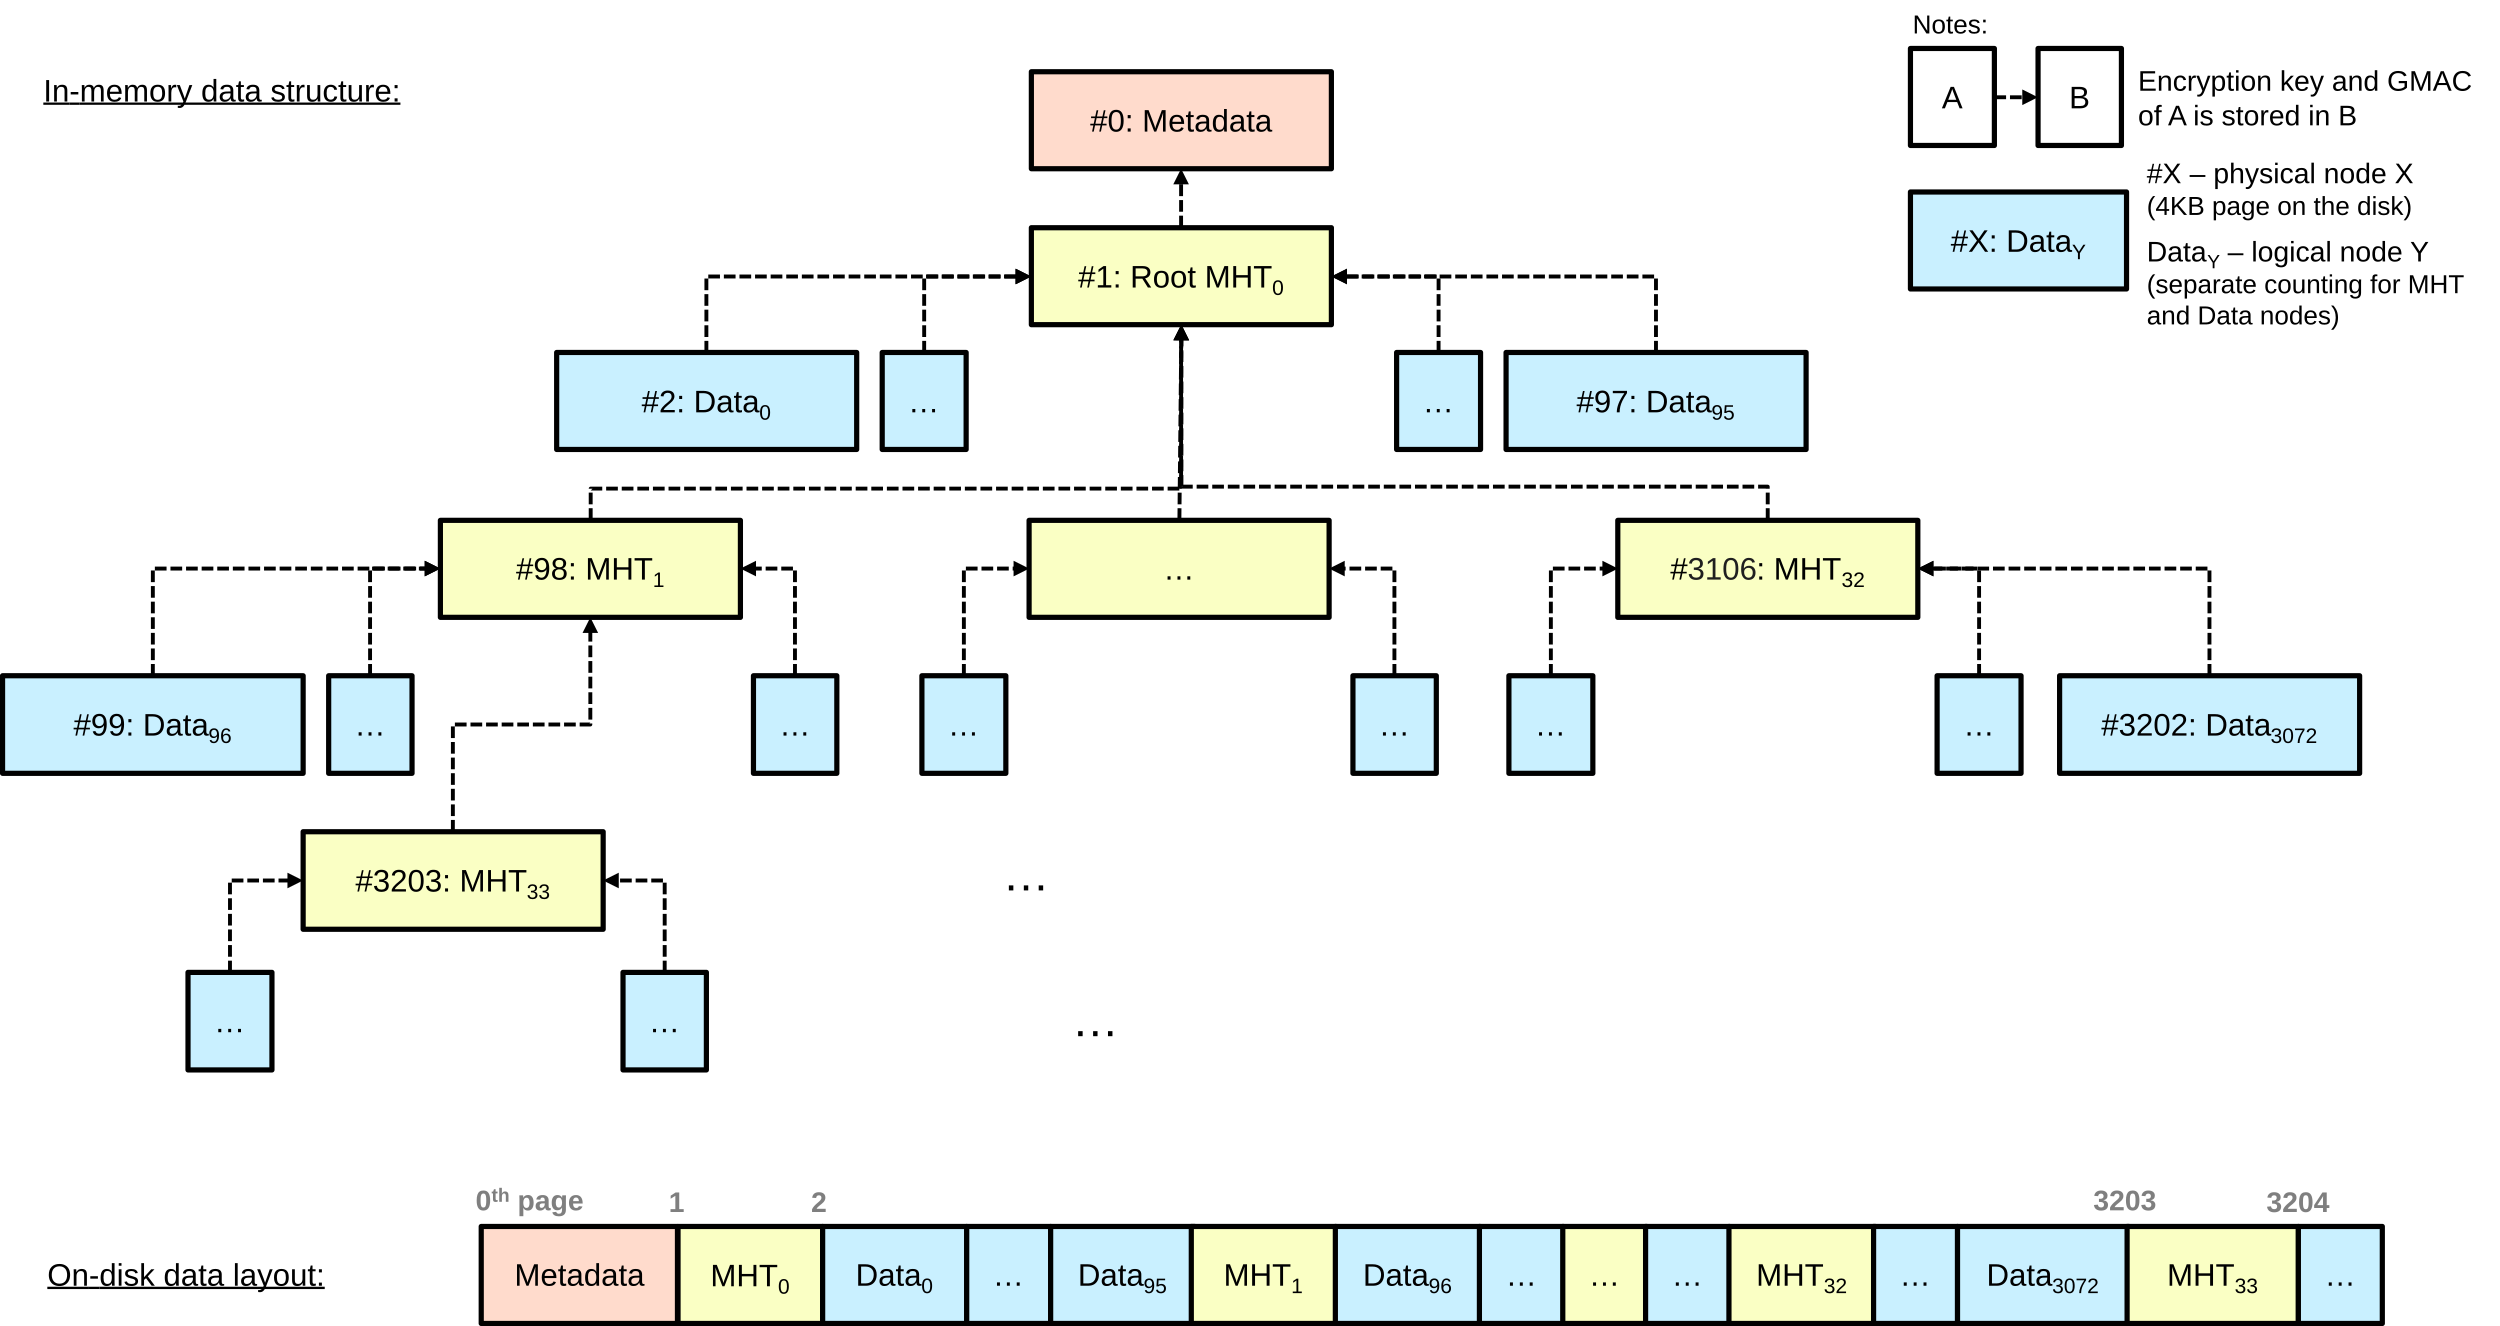
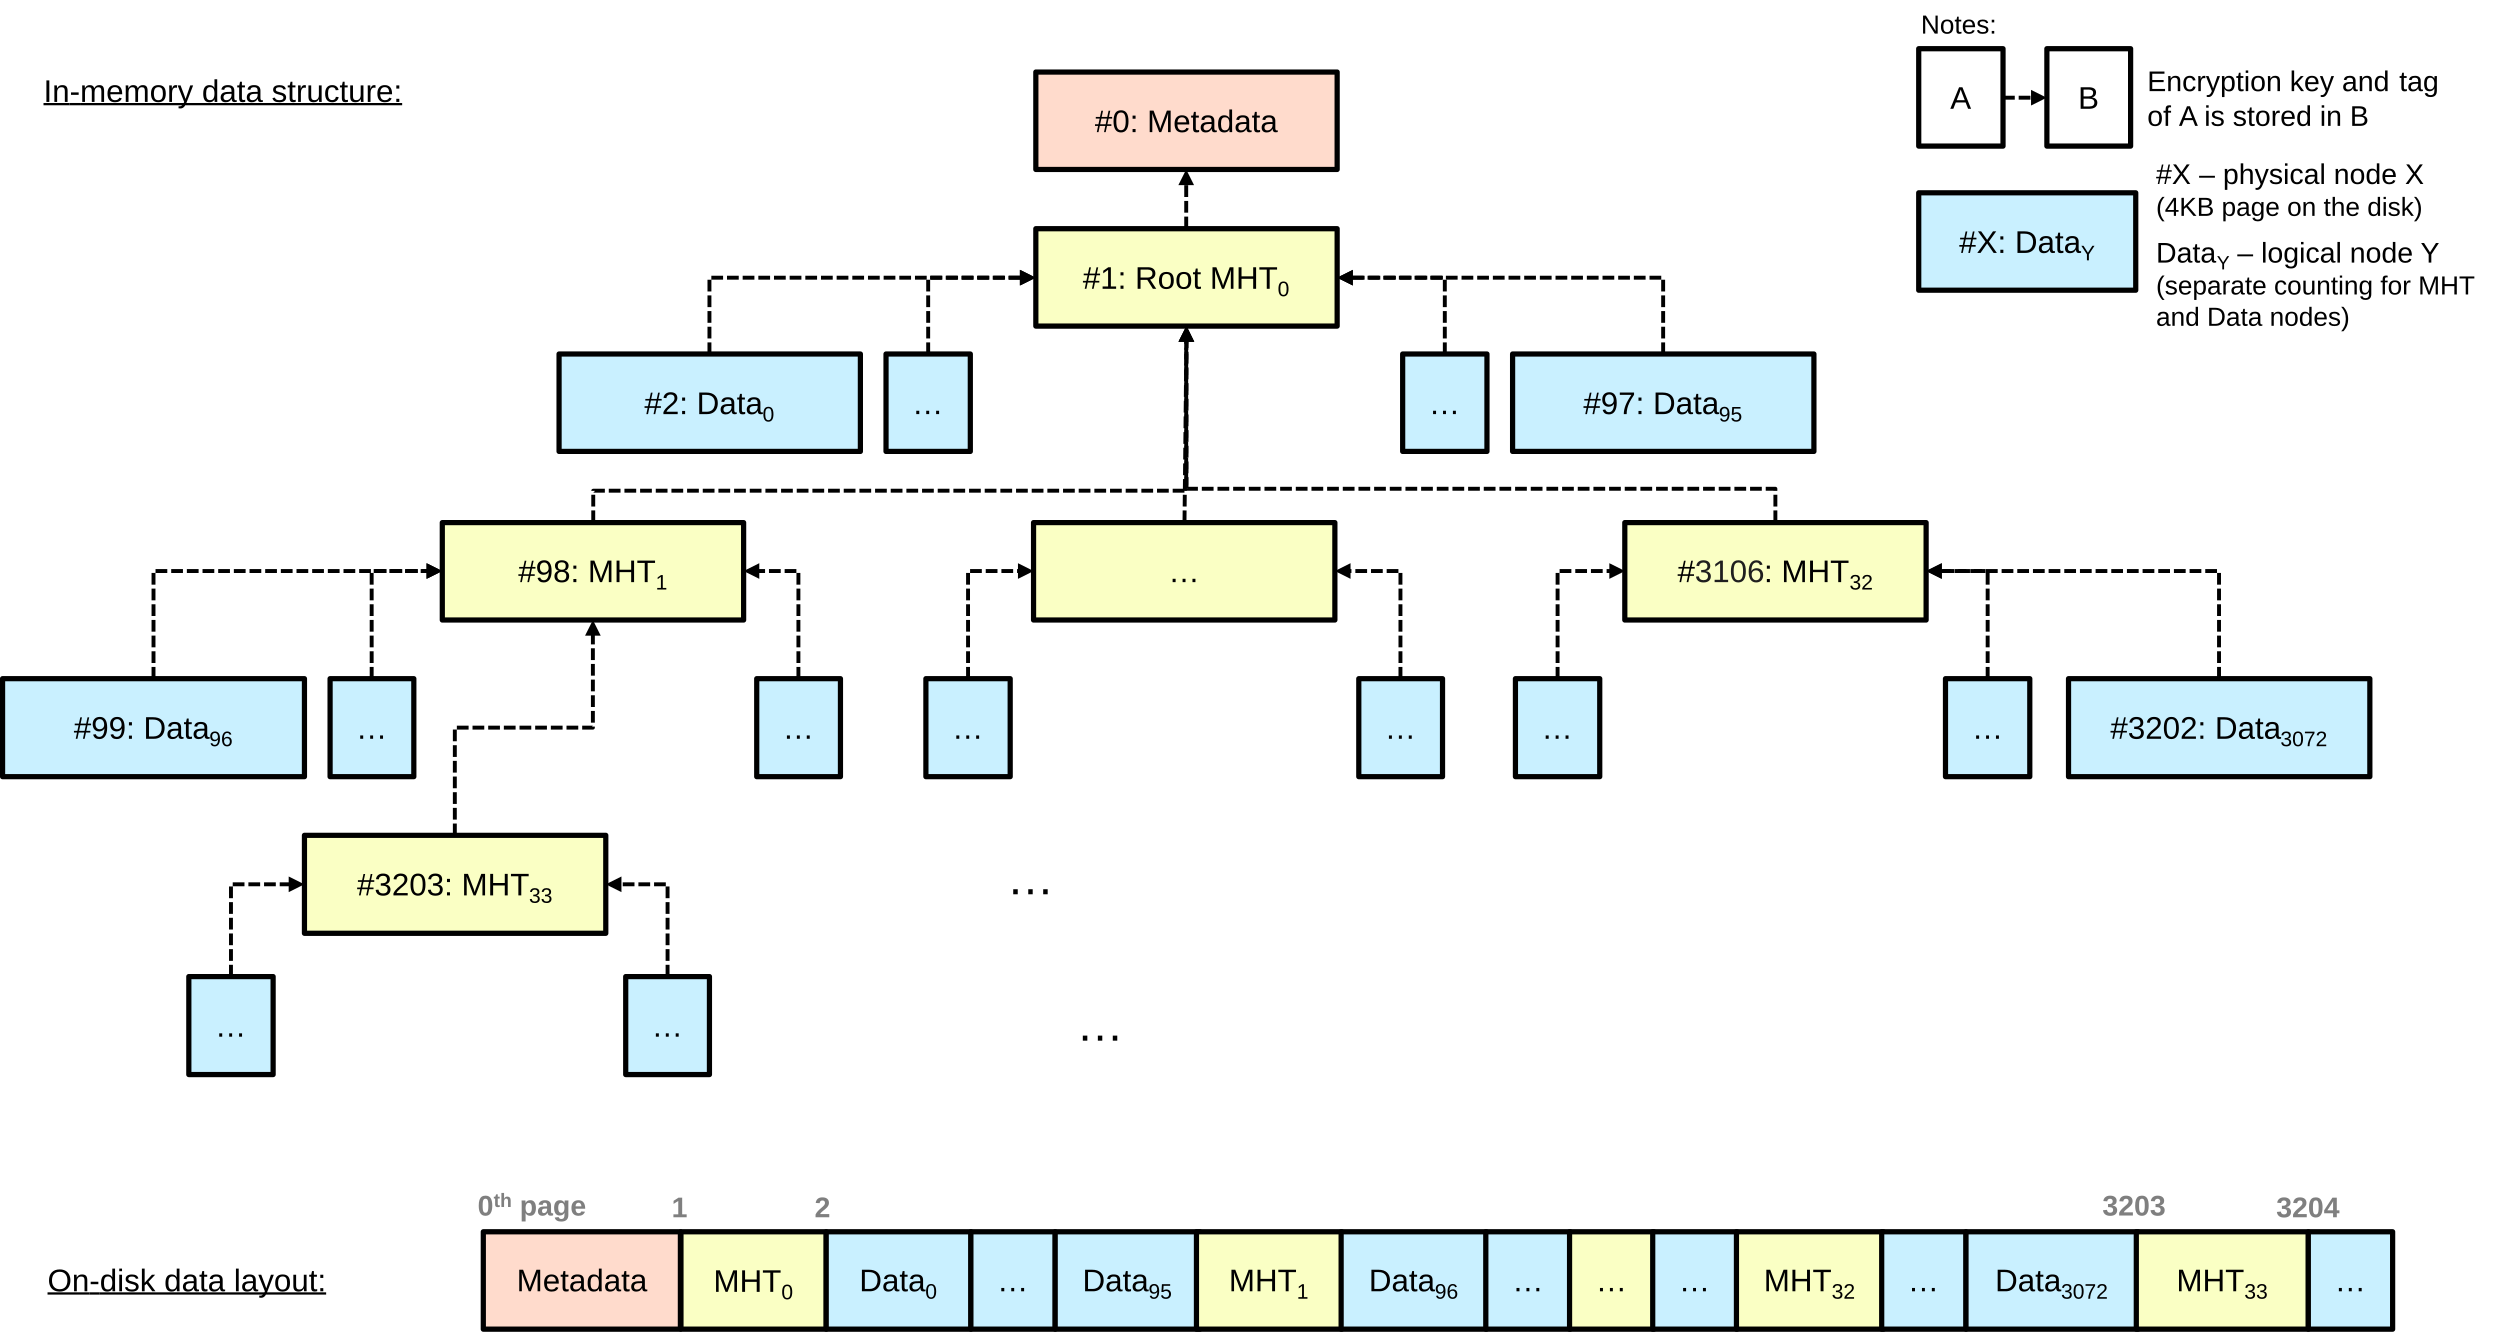
- <svg xmlns="http://www.w3.org/2000/svg" width="4408" height="2338" xml:space="preserve" overflow="hidden">
+ <svg xmlns="http://www.w3.org/2000/svg" width="4389" height="2338" xml:space="preserve" overflow="hidden">
  <g transform="translate(-14 -12)">
    <rect x="1832.5" y="138.5" width="529" height="171" stroke="#000000" stroke-width="9.167" stroke-linejoin="round" stroke-miterlimit="10" fill="#FFDBCC" />
    <text font-family="Arial,Arial_MSFontService,sans-serif" font-weight="400" font-size="55" transform="matrix(1 0 0 1 1936.16 244)">#0: Metadata</text>
    <rect x="1832.5" y="413.5" width="529" height="171" stroke="#000000" stroke-width="9.167" stroke-linejoin="round" stroke-miterlimit="10" fill="#FAFFC4" />
    <text font-family="Arial,Arial_MSFontService,sans-serif" font-weight="400" font-size="55" transform="matrix(1 0 0 1 1914.96 519)">#1: Root MHT</text>
    <text font-family="Arial,Arial_MSFontService,sans-serif" font-weight="400" font-size="37" transform="matrix(1 0 0 1 2256.99 532)">0</text>
    <path d="M3.438-1.20018e-05 3.438 20.625-3.437 20.625-3.438 1.20018e-05ZM3.438 27.5 3.438 48.125-3.437 48.125-3.437 27.5ZM3.438 55 3.438 75.625-3.437 75.625-3.437 55ZM13.75 75.865 0 103.365-13.75 75.865Z" transform="matrix(1 0 0 -1 2096.5 412.865)" />
    <rect x="995.5" y="633.5" width="529" height="171" stroke="#000000" stroke-width="9.167" stroke-linejoin="round" stroke-miterlimit="10" fill="#C9F0FF" />
    <text font-family="Arial,Arial_MSFontService,sans-serif" font-weight="400" font-size="55" transform="matrix(1 0 0 1 1145.33 739)">#2: Data</text>
    <text font-family="Arial,Arial_MSFontService,sans-serif" font-weight="400" font-size="37" transform="matrix(1 0 0 1 1352.72 752)">0</text>
    <rect x="1569.5" y="633.5" width="148" height="171" stroke="#000000" stroke-width="9.167" stroke-linejoin="round" stroke-miterlimit="10" fill="#C9F0FF" />
    <text font-family="Arial,Arial_MSFontService,sans-serif" font-weight="400" font-size="55" transform="matrix(1 0 0 1 1615.15 739)">…</text>
    <path d="M1640.06 633.683 1640.06 613.058 1646.94 613.058 1646.94 633.683ZM1640.06 606.183 1640.06 585.558 1646.94 585.558 1646.94 606.183ZM1640.06 578.683 1640.06 558.058 1646.94 558.058 1646.94 578.683ZM1640.06 551.183 1640.06 530.558 1646.94 530.558 1646.94 551.183ZM1640.06 523.683 1640.06 503.058 1646.94 503.058 1646.94 523.683ZM1646.82 496.063 1667.44 496.063 1667.44 502.938 1646.82 502.938ZM1674.32 496.063 1694.94 496.063 1694.94 502.938 1674.32 502.938ZM1701.82 496.063 1722.44 496.063 1722.44 502.938 1701.82 502.938ZM1729.32 496.063 1749.94 496.063 1749.94 502.938 1729.32 502.938ZM1756.82 496.063 1777.44 496.063 1777.44 502.938 1756.82 502.938ZM1784.32 496.063 1804.94 496.063 1804.94 502.938 1784.32 502.938ZM1805.01 485.75 1832.51 499.5 1805.01 513.25Z" />
    <rect x="2476.5" y="633.5" width="148" height="171" stroke="#000000" stroke-width="9.167" stroke-linejoin="round" stroke-miterlimit="10" fill="#C9F0FF" />
    <text font-family="Arial,Arial_MSFontService,sans-serif" font-weight="400" font-size="55" transform="matrix(1 0 0 1 2522.42 739)">…</text>
    <path d="M0-3.438 20.625-3.438 20.625 3.438 0 3.438ZM27.5-3.438 48.125-3.438 48.125 3.438 27.5 3.438ZM55-3.438 75.625-3.438 75.625 3.438 55 3.438ZM82.5-3.438 103.125-3.438 103.125 3.438 82.5 3.438ZM110-3.438 130.625-3.438 130.625 3.438 110 3.438ZM137.62 3.318 137.62 23.942 130.745 23.942 130.745 3.318ZM137.62 30.817 137.62 51.443 130.745 51.443 130.745 30.817ZM137.62 58.318 137.62 78.942 130.745 78.942 130.745 58.318ZM137.62 85.817 137.62 106.443 130.745 106.443 130.745 85.817ZM137.62 113.318 137.62 133.943 130.745 133.943 130.745 113.318ZM137.62 140.818 137.62 161.443 130.745 161.443 130.745 140.818ZM147.932 161.506 134.182 189.006 120.432 161.506Z" transform="matrix(-1.83697e-16 -1 -1 1.83697e-16 2550.51 633.683)" />
    <rect x="2669.5" y="633.5" width="529" height="171" stroke="#000000" stroke-width="9.167" stroke-linejoin="round" stroke-miterlimit="10" fill="#C9F0FF" />
    <text font-family="Arial,Arial_MSFontService,sans-serif" font-weight="400" font-size="55" transform="matrix(1 0 0 1 2793.73 739)">#97: Data</text>
    <text font-family="Arial,Arial_MSFontService,sans-serif" font-weight="400" font-size="37" transform="matrix(1 0 0 1 3031.49 752)">95</text>
    <rect x="790.5" y="929.5" width="529" height="171" stroke="#000000" stroke-width="9.167" stroke-linejoin="round" stroke-miterlimit="10" fill="#FAFFC4" />
    <text font-family="Arial,Arial_MSFontService,sans-serif" font-weight="400" font-size="55" transform="matrix(1 0 0 1 923.811 1034)">#98: MHT</text>
    <text font-family="Arial,Arial_MSFontService,sans-serif" font-weight="400" font-size="37" transform="matrix(1 0 0 1 1165.01 1047)">1</text>
    <rect x="18.5" y="1203.5" width="530" height="172" stroke="#000000" stroke-width="9.167" stroke-linejoin="round" stroke-miterlimit="10" fill="#C9F0FF" />
    <text font-family="Arial,Arial_MSFontService,sans-serif" font-weight="400" font-size="55" transform="matrix(1 0 0 1 143.583 1309)">#99: Data</text>
    <text font-family="Arial,Arial_MSFontService,sans-serif" font-weight="400" font-size="37" transform="matrix(1 0 0 1 381.343 1322)">96</text>
    <rect x="593.5" y="1203.5" width="147" height="172" stroke="#000000" stroke-width="9.167" stroke-linejoin="round" stroke-miterlimit="10" fill="#C9F0FF" />
    <text font-family="Arial,Arial_MSFontService,sans-serif" font-weight="400" font-size="55" transform="matrix(1 0 0 1 638.898 1309)">…</text>
    <path d="M663.063 1203.44 663.063 1182.82 669.938 1182.82 669.938 1203.44ZM663.063 1175.94 663.063 1155.32 669.938 1155.32 669.938 1175.94ZM663.063 1148.44 663.063 1127.82 669.938 1127.82 669.938 1148.44ZM663.063 1120.94 663.063 1100.32 669.938 1100.32 669.938 1120.94ZM663.063 1093.44 663.063 1072.82 669.938 1072.82 669.938 1093.44ZM663.063 1065.94 663.063 1045.32 669.938 1045.32 669.938 1065.94ZM663.063 1038.44 663.063 1017.82 669.938 1017.82 669.938 1038.44ZM670.058 1011.06 690.683 1011.06 690.683 1017.94 670.058 1017.94ZM697.558 1011.06 718.183 1011.06 718.183 1017.94 697.558 1017.94ZM725.058 1011.06 745.683 1011.06 745.683 1017.94 725.058 1017.94ZM752.558 1011.06 767.277 1011.06 767.277 1017.94 752.558 1017.94ZM762.694 1000.75 790.194 1014.5 762.694 1028.25Z" />
    <rect x="1342.5" y="1203.5" width="147" height="172" stroke="#000000" stroke-width="9.167" stroke-linejoin="round" stroke-miterlimit="10" fill="#C9F0FF" />
    <text font-family="Arial,Arial_MSFontService,sans-serif" font-weight="400" font-size="55" transform="matrix(1 0 0 1 1388.05 1309)">…</text>
    <path d="M0-3.438 20.625-3.438 20.625 3.438 0 3.438ZM27.5-3.438 48.125-3.438 48.125 3.438 27.5 3.438ZM55-3.438 75.625-3.438 75.625 3.438 55 3.438ZM82.5-3.438 103.125-3.438 103.125 3.438 82.5 3.438ZM110-3.438 130.625-3.438 130.625 3.438 110 3.438ZM137.5-3.438 158.125-3.438 158.125 3.438 137.5 3.438ZM165-3.438 185.625-3.438 185.625 3.438 165 3.438ZM192.38 3.558 192.38 24.183 185.505 24.183 185.505 3.558ZM192.38 31.058 192.38 51.683 185.505 51.683 185.505 31.058ZM192.38 58.558 192.38 73.277 185.505 73.277 185.505 58.558ZM202.692 68.694 188.942 96.194 175.192 68.694Z" transform="matrix(-1.83697e-16 -1 -1 1.83697e-16 1415.69 1203.44)" />
    <rect x="1828.5" y="929.5" width="529" height="171" stroke="#000000" stroke-width="9.167" stroke-linejoin="round" stroke-miterlimit="10" fill="#FAFFC4" />
    <text font-family="Arial,Arial_MSFontService,sans-serif" font-weight="400" font-size="55" transform="matrix(1 0 0 1 2065.18 1034)">…</text>
    <path d="M1256.06 633.683 1256.06 613.058 1262.94 613.058 1262.94 633.683ZM1256.06 606.183 1256.06 585.558 1262.94 585.558 1262.94 606.183ZM1256.06 578.683 1256.06 558.058 1262.94 558.058 1262.94 578.683ZM1256.06 551.183 1256.06 530.558 1262.94 530.558 1262.94 551.183ZM1256.06 523.683 1256.06 503.058 1262.94 503.058 1262.94 523.683ZM1262.82 496.063 1283.44 496.063 1283.44 502.938 1262.82 502.938ZM1290.32 496.063 1310.94 496.063 1310.94 502.938 1290.32 502.938ZM1317.82 496.063 1338.44 496.063 1338.44 502.938 1317.82 502.938ZM1345.32 496.063 1365.94 496.063 1365.94 502.938 1345.32 502.938ZM1372.82 496.063 1393.44 496.063 1393.44 502.938 1372.82 502.938ZM1400.32 496.063 1420.94 496.063 1420.94 502.938 1400.32 502.938ZM1427.82 496.063 1448.44 496.063 1448.44 502.938 1427.82 502.938ZM1455.32 496.063 1475.94 496.063 1475.94 502.938 1455.32 502.938ZM1482.82 496.063 1503.44 496.063 1503.44 502.938 1482.82 502.938ZM1510.32 496.063 1530.94 496.063 1530.94 502.938 1510.32 502.938ZM1537.82 496.063 1558.44 496.063 1558.44 502.938 1537.82 502.938ZM1565.32 496.063 1585.94 496.063 1585.94 502.938 1565.32 502.938ZM1592.82 496.063 1613.44 496.063 1613.44 502.938 1592.82 502.938ZM1620.32 496.063 1640.94 496.063 1640.94 502.938 1620.32 502.938ZM1647.82 496.063 1668.44 496.063 1668.44 502.938 1647.82 502.938ZM1675.32 496.063 1695.94 496.063 1695.94 502.938 1675.32 502.938ZM1702.82 496.063 1723.44 496.063 1723.44 502.938 1702.82 502.938ZM1730.32 496.063 1750.94 496.063 1750.94 502.938 1730.32 502.938ZM1757.82 496.063 1778.44 496.063 1778.44 502.938 1757.82 502.938ZM1785.32 496.063 1805.94 496.063 1805.94 502.938 1785.32 502.938ZM1804.32 485.75 1831.82 499.5 1804.32 513.25Z" />
    <path d="M0-3.438 20.625-3.438 20.625 3.438 0 3.438ZM27.5-3.438 48.125-3.438 48.125 3.438 27.5 3.438ZM55-3.438 75.625-3.438 75.625 3.438 55 3.438ZM82.5-3.438 103.125-3.438 103.125 3.438 82.5 3.438ZM110-3.438 130.625-3.438 130.625 3.438 110 3.438ZM137.62 3.317 137.62 23.942 130.745 23.942 130.745 3.317ZM137.62 30.817 137.62 51.442 130.745 51.442 130.745 30.817ZM137.62 58.317 137.62 78.942 130.745 78.942 130.745 58.317ZM137.62 85.817 137.62 106.442 130.745 106.442 130.745 85.817ZM137.62 113.317 137.62 133.942 130.745 133.942 130.745 113.317ZM137.62 140.817 137.62 161.442 130.745 161.442 130.745 140.817ZM137.62 168.317 137.62 188.942 130.745 188.942 130.745 168.317ZM137.62 195.817 137.62 216.442 130.745 216.442 130.745 195.817ZM137.62 223.317 137.62 243.942 130.745 243.942 130.745 223.317ZM137.62 250.817 137.62 271.442 130.745 271.442 130.745 250.817ZM137.62 278.317 137.62 298.942 130.745 298.942 130.745 278.317ZM137.62 305.817 137.62 326.442 130.745 326.442 130.745 305.817ZM137.62 333.317 137.62 353.942 130.745 353.942 130.745 333.317ZM137.62 360.817 137.62 381.442 130.745 381.442 130.745 360.817ZM137.62 388.317 137.62 408.942 130.745 408.942 130.745 388.317ZM137.62 415.817 137.62 436.442 130.745 436.442 130.745 415.817ZM137.62 443.317 137.62 463.942 130.745 463.942 130.745 443.317ZM137.62 470.817 137.62 491.442 130.745 491.442 130.745 470.817ZM137.62 498.317 137.62 518.942 130.745 518.942 130.745 498.317ZM137.62 525.817 137.62 546.442 130.745 546.442 130.745 525.817ZM147.933 544.817 134.183 572.317 120.433 544.817Z" transform="matrix(-1.83697e-16 -1 -1 1.83697e-16 2933.82 633.683)" />
    <path d="M1052.06 928.731 1052.06 908.106 1058.94 908.106 1058.94 928.731ZM1052.06 901.231 1052.06 880.606 1058.94 880.606 1058.94 901.231ZM1052.06 873.731 1052.06 873.492C1052.06 871.593 1053.6 870.054 1055.5 870.054L1075.89 870.054 1075.89 876.929 1055.5 876.929 1058.94 873.492 1058.94 873.731ZM1082.76 870.054 1103.39 870.054 1103.39 876.929 1082.76 876.929ZM1110.26 870.054 1130.89 870.054 1130.89 876.929 1110.26 876.929ZM1137.76 870.054 1158.39 870.054 1158.39 876.929 1137.76 876.929ZM1165.26 870.054 1185.89 870.054 1185.89 876.929 1165.26 876.929ZM1192.76 870.054 1213.39 870.054 1213.39 876.929 1192.76 876.929ZM1220.26 870.054 1240.89 870.054 1240.89 876.929 1220.26 876.929ZM1247.76 870.054 1268.39 870.054 1268.39 876.929 1247.76 876.929ZM1275.26 870.054 1295.89 870.054 1295.89 876.929 1275.26 876.929ZM1302.76 870.054 1323.39 870.054 1323.39 876.929 1302.76 876.929ZM1330.26 870.054 1350.89 870.054 1350.89 876.929 1330.26 876.929ZM1357.76 870.054 1378.39 870.054 1378.39 876.929 1357.76 876.929ZM1385.26 870.054 1405.89 870.054 1405.89 876.929 1385.26 876.929ZM1412.76 870.054 1433.39 870.054 1433.39 876.929 1412.76 876.929ZM1440.26 870.054 1460.89 870.054 1460.89 876.929 1440.26 876.929ZM1467.76 870.054 1488.39 870.054 1488.39 876.929 1467.76 876.929ZM1495.26 870.054 1515.89 870.054 1515.89 876.929 1495.26 876.929ZM1522.76 870.054 1543.39 870.054 1543.39 876.929 1522.76 876.929ZM1550.26 870.054 1570.89 870.054 1570.89 876.929 1550.26 876.929ZM1577.76 870.054 1598.39 870.054 1598.39 876.929 1577.76 876.929ZM1605.26 870.054 1625.89 870.054 1625.89 876.929 1605.26 876.929ZM1632.76 870.054 1653.39 870.054 1653.39 876.929 1632.76 876.929ZM1660.26 870.054 1680.89 870.054 1680.89 876.929 1660.26 876.929ZM1687.76 870.054 1708.39 870.054 1708.39 876.929 1687.76 876.929ZM1715.26 870.054 1735.89 870.054 1735.89 876.929 1715.26 876.929ZM1742.76 870.054 1763.39 870.054 1763.39 876.929 1742.76 876.929ZM1770.26 870.054 1790.89 870.054 1790.89 876.929 1770.26 876.929ZM1797.76 870.054 1818.39 870.054 1818.39 876.929 1797.76 876.929ZM1825.26 870.054 1845.89 870.054 1845.89 876.929 1825.26 876.929ZM1852.76 870.054 1873.39 870.054 1873.39 876.929 1852.76 876.929ZM1880.26 870.054 1900.89 870.054 1900.89 876.929 1880.26 876.929ZM1907.76 870.054 1928.39 870.054 1928.39 876.929 1907.76 876.929ZM1935.26 870.054 1955.89 870.054 1955.89 876.929 1935.26 876.929ZM1962.76 870.054 1983.39 870.054 1983.39 876.929 1962.76 876.929ZM1990.26 870.054 2010.89 870.054 2010.89 876.929 1990.26 876.929ZM2017.76 870.054 2038.39 870.054 2038.39 876.929 2017.76 876.929ZM2045.26 870.054 2065.89 870.054 2065.89 876.929 2045.26 876.929ZM2072.76 870.054 2093.39 870.054 2093.39 876.929 2072.76 876.929ZM2093.62 870.293 2093.62 849.668 2100.5 849.668 2100.5 870.293ZM2093.62 842.793 2093.62 822.168 2100.5 822.168 2100.5 842.793ZM2093.62 815.293 2093.62 794.668 2100.5 794.668 2100.5 815.293ZM2093.62 787.793 2093.62 767.168 2100.5 767.168 2100.5 787.793ZM2093.62 760.293 2093.62 739.668 2100.5 739.668 2100.5 760.293ZM2093.62 732.793 2093.62 712.168 2100.5 712.168 2100.5 732.793ZM2093.62 705.293 2093.62 684.668 2100.5 684.668 2100.5 705.293ZM2093.62 677.793 2093.62 657.168 2100.5 657.168 2100.5 677.793ZM2093.62 650.293 2093.62 629.668 2100.5 629.668 2100.5 650.293ZM2093.62 622.793 2093.62 607.417 2100.5 607.417 2100.5 622.793ZM2083.31 612 2097.06 584.5 2110.81 612Z" />
    <rect x="2866.5" y="929.5" width="529" height="171" stroke="#000000" stroke-width="9.167" stroke-linejoin="round" stroke-miterlimit="10" fill="#FAFFC4" />
    <text font-family="Arial,Arial_MSFontService,sans-serif" font-weight="400" font-size="55" transform="matrix(1 0 0 1 2959.05 1034)">#</text>
    <text fill="#1F1F1F" font-family="Arial,Arial_MSFontService,sans-serif" font-weight="400" font-size="55" transform="matrix(1 0 0 1 2989.41 1034)">3106</text>
    <text font-family="Arial,Arial_MSFontService,sans-serif" font-weight="400" font-size="55" transform="matrix(1 0 0 1 3110.87 1034)">: MHT</text>
    <text font-family="Arial,Arial_MSFontService,sans-serif" font-weight="400" font-size="37" transform="matrix(1 0 0 1 3260.97 1047)">32</text>
    <path d="M3.437-0.036 3.653 20.588-3.221 20.66-3.437 0.036ZM3.725 27.462 3.941 48.086-2.933 48.158-3.149 27.535ZM4.013 54.961 4.229 75.585-2.645 75.657-2.861 55.033ZM4.301 82.46 4.518 103.083-2.357 103.155-2.573 82.531ZM4.59 109.958 4.806 130.582-2.069 130.654-2.285 110.03ZM4.878 137.456 5.094 158.08-1.781 158.152-1.997 137.528ZM5.166 164.955 5.382 185.579-1.493 185.651-1.709 165.027ZM5.454 192.453 5.67 213.077-1.205 213.149-1.421 192.525ZM5.742 219.952 5.958 240.576-0.917 240.648-1.133 220.024ZM6.03 247.45 6.246 268.074-0.629 268.146-0.845 247.522ZM6.318 274.949 6.534 295.573-0.341 295.645-0.557 275.021ZM6.606 302.447 6.803 321.279-0.071 321.351-0.269 302.519ZM17.067 316.588 3.606 344.231-10.431 316.876Z" transform="matrix(1 0 0 -1 2093.5 928.731)" />
    <path d="M280.063 1203.44 280.063 1182.82 286.938 1182.82 286.938 1203.44ZM280.063 1175.94 280.063 1155.32 286.938 1155.32 286.938 1175.94ZM280.063 1148.44 280.063 1127.82 286.938 1127.82 286.938 1148.44ZM280.063 1120.94 280.063 1100.32 286.938 1100.32 286.938 1120.94ZM280.063 1093.44 280.063 1072.82 286.938 1072.82 286.938 1093.44ZM280.063 1065.94 280.063 1045.32 286.938 1045.32 286.938 1065.94ZM280.063 1038.44 280.063 1017.82 286.938 1017.82 286.938 1038.44ZM287.058 1011.06 307.683 1011.06 307.683 1017.94 287.058 1017.94ZM314.558 1011.06 335.183 1011.06 335.183 1017.94 314.558 1017.94ZM342.058 1011.06 362.683 1011.06 362.683 1017.94 342.058 1017.94ZM369.558 1011.06 390.183 1011.06 390.183 1017.94 369.558 1017.94ZM397.058 1011.06 417.683 1011.06 417.683 1017.94 397.058 1017.94ZM424.558 1011.06 445.183 1011.06 445.183 1017.94 424.558 1017.94ZM452.058 1011.06 472.683 1011.06 472.683 1017.94 452.058 1017.94ZM479.558 1011.06 500.183 1011.06 500.183 1017.94 479.558 1017.94ZM507.058 1011.06 527.683 1011.06 527.683 1017.94 507.058 1017.94ZM534.558 1011.06 555.183 1011.06 555.183 1017.94 534.558 1017.94ZM562.058 1011.06 582.683 1011.06 582.683 1017.94 562.058 1017.94ZM589.558 1011.06 610.183 1011.06 610.183 1017.94 589.558 1017.94ZM617.058 1011.06 637.683 1011.06 637.683 1017.94 617.058 1017.94ZM644.558 1011.06 665.183 1011.06 665.183 1017.94 644.558 1017.94ZM672.058 1011.06 692.683 1011.06 692.683 1017.94 672.058 1017.94ZM699.558 1011.06 720.183 1011.06 720.183 1017.94 699.558 1017.94ZM727.058 1011.06 747.683 1011.06 747.683 1017.94 727.058 1017.94ZM754.558 1011.06 767.587 1011.06 767.587 1017.94 754.558 1017.94ZM763.003 1000.75 790.503 1014.5 763.003 1028.25Z" />
    <rect x="1639.5" y="1203.5" width="148" height="172" stroke="#000000" stroke-width="9.167" stroke-linejoin="round" stroke-miterlimit="10" fill="#C9F0FF" />
    <text font-family="Arial,Arial_MSFontService,sans-serif" font-weight="400" font-size="55" transform="matrix(1 0 0 1 1685.42 1309)">…</text>
    <path d="M1710.06 1203.44 1710.06 1182.82 1716.94 1182.82 1716.94 1203.44ZM1710.06 1175.94 1710.06 1155.32 1716.94 1155.32 1716.94 1175.94ZM1710.06 1148.44 1710.06 1127.82 1716.94 1127.82 1716.94 1148.44ZM1710.06 1120.94 1710.06 1100.32 1716.94 1100.32 1716.94 1120.94ZM1710.06 1093.44 1710.06 1072.82 1716.94 1072.82 1716.94 1093.44ZM1710.06 1065.94 1710.06 1045.32 1716.94 1045.32 1716.94 1065.94ZM1710.06 1038.44 1710.06 1017.82 1716.94 1017.82 1716.94 1038.44ZM1717.06 1011.06 1737.68 1011.06 1737.68 1017.94 1717.06 1017.94ZM1744.56 1011.06 1765.18 1011.06 1765.18 1017.94 1744.56 1017.94ZM1772.06 1011.06 1792.68 1011.06 1792.68 1017.94 1772.06 1017.94ZM1799.56 1011.06 1805.71 1011.06 1805.71 1017.94 1799.56 1017.94ZM1801.13 1000.75 1828.63 1014.5 1801.13 1028.25Z" />
    <rect x="2399.5" y="1203.5" width="147" height="172" stroke="#000000" stroke-width="9.167" stroke-linejoin="round" stroke-miterlimit="10" fill="#C9F0FF" />
    <text font-family="Arial,Arial_MSFontService,sans-serif" font-weight="400" font-size="55" transform="matrix(1 0 0 1 2444.94 1309)">…</text>
    <path d="M0-3.438 20.625-3.438 20.625 3.438 0 3.438ZM27.5-3.438 48.125-3.438 48.125 3.438 27.5 3.438ZM55-3.438 75.625-3.438 75.625 3.438 55 3.438ZM82.5-3.438 103.125-3.438 103.125 3.438 82.5 3.438ZM110-3.438 130.625-3.438 130.625 3.438 110 3.438ZM137.5-3.438 158.125-3.438 158.125 3.438 137.5 3.438ZM165-3.438 185.625-3.438 185.625 3.438 165 3.438ZM192.38 3.558 192.38 24.183 185.505 24.183 185.505 3.558ZM192.38 31.058 192.38 51.683 185.505 51.683 185.505 31.058ZM192.38 58.558 192.38 79.183 185.505 79.183 185.505 58.558ZM192.38 86.058 192.38 92.212 185.505 92.212 185.505 86.058ZM202.692 87.629 188.942 115.129 175.192 87.629Z" transform="matrix(-1.83697e-16 -1 -1 1.83697e-16 2472.63 1203.44)" />
    <rect x="2674.5" y="1203.5" width="148" height="172" stroke="#000000" stroke-width="9.167" stroke-linejoin="round" stroke-miterlimit="10" fill="#C9F0FF" />
    <text font-family="Arial,Arial_MSFontService,sans-serif" font-weight="400" font-size="55" transform="matrix(1 0 0 1 2720.16 1309)">…</text>
    <path d="M2745.06 1203.44 2745.06 1182.82 2751.94 1182.82 2751.94 1203.44ZM2745.06 1175.94 2745.06 1155.32 2751.94 1155.32 2751.94 1175.94ZM2745.06 1148.44 2745.06 1127.82 2751.94 1127.82 2751.94 1148.44ZM2745.06 1120.94 2745.06 1100.32 2751.94 1100.32 2751.94 1120.94ZM2745.06 1093.44 2745.06 1072.82 2751.94 1072.82 2751.94 1093.44ZM2745.06 1065.94 2745.06 1045.32 2751.94 1045.32 2751.94 1065.94ZM2745.06 1038.44 2745.06 1017.82 2751.94 1017.82 2751.94 1038.44ZM2752.06 1011.06 2772.68 1011.06 2772.68 1017.94 2752.06 1017.94ZM2779.56 1011.06 2800.18 1011.06 2800.18 1017.94 2779.56 1017.94ZM2807.06 1011.06 2827.68 1011.06 2827.68 1017.94 2807.06 1017.94ZM2834.56 1011.06 2843.93 1011.06 2843.93 1017.94 2834.56 1017.94ZM2839.34 1000.75 2866.84 1014.5 2839.34 1028.25Z" />
    <rect x="3429.5" y="1203.5" width="148" height="172" stroke="#000000" stroke-width="9.167" stroke-linejoin="round" stroke-miterlimit="10" fill="#C9F0FF" />
    <text font-family="Arial,Arial_MSFontService,sans-serif" font-weight="400" font-size="55" transform="matrix(1 0 0 1 3475.8 1309)">…</text>
    <path d="M0-3.438 20.625-3.438 20.625 3.438 0 3.438ZM27.5-3.438 48.125-3.438 48.125 3.438 27.5 3.438ZM55-3.438 75.625-3.438 75.625 3.438 55 3.438ZM82.5-3.438 103.125-3.438 103.125 3.438 82.5 3.438ZM110-3.438 130.625-3.438 130.625 3.438 110 3.438ZM137.5-3.438 158.125-3.438 158.125 3.438 137.5 3.438ZM165-3.438 185.625-3.438 185.625 3.438 165 3.438ZM192.38 3.558 192.38 24.183 185.505 24.183 185.505 3.558ZM192.38 31.058 192.38 51.683 185.505 51.683 185.505 31.058ZM192.38 58.558 192.38 79.183 185.505 79.183 185.505 58.558ZM202.692 80.529 188.942 108.029 175.192 80.529Z" transform="matrix(-1.83697e-16 -1 -1 1.83697e-16 3503.53 1203.44)" />
    <rect x="3645.5" y="1203.5" width="529" height="172" stroke="#000000" stroke-width="9.167" stroke-linejoin="round" stroke-miterlimit="10" fill="#C9F0FF" />
    <text font-family="Arial,Arial_MSFontService,sans-serif" font-weight="400" font-size="55" transform="matrix(1 0 0 1 3718.99 1309)">#3202: Data</text>
    <text font-family="Arial,Arial_MSFontService,sans-serif" font-weight="400" font-size="37" transform="matrix(1 0 0 1 4017.48 1322)">3072</text>
    <path d="M0-3.438 20.625-3.438 20.625 3.438 0 3.438ZM27.5-3.438 48.125-3.438 48.125 3.438 27.5 3.438ZM55-3.438 58.678-3.438C60.576-3.438 62.115-1.898 62.115 0L62.115 16.947 55.24 16.947 55.24 0 58.678 3.438 55 3.438ZM62.115 23.822 62.115 44.447 55.24 44.447 55.24 23.822ZM62.115 51.322 62.115 71.947 55.24 71.947 55.24 51.322ZM62.115 78.822 62.115 99.447 55.24 99.447 55.24 78.822ZM62.115 106.322 62.115 126.947 55.24 126.947 55.24 106.322ZM62.115 133.822 62.115 154.447 55.24 154.447 55.24 133.822ZM62.115 161.322 62.115 181.947 55.24 181.947 55.24 161.322ZM62.115 188.822 62.115 209.447 55.24 209.447 55.24 188.822ZM62.115 216.322 62.115 236.947 55.24 236.947 55.24 216.322ZM62.115 243.822 62.115 264.447 55.24 264.447 55.24 243.822ZM62.115 271.322 62.115 291.947 55.24 291.947 55.24 271.322ZM62.115 298.822 62.115 319.447 55.24 319.447 55.24 298.822ZM62.115 326.322 62.115 346.947 55.24 346.947 55.24 326.322ZM62.115 353.822 62.115 374.447 55.24 374.447 55.24 353.822ZM62.115 381.322 62.115 401.947 55.24 401.947 55.24 381.322ZM62.115 408.822 62.115 429.447 55.24 429.447 55.24 408.822ZM62.115 436.322 62.115 456.947 55.24 456.947 55.24 436.322ZM62.115 463.822 62.115 484.447 55.24 484.447 55.24 463.822ZM62.115 491.322 62.115 511.947 55.24 511.947 55.24 491.322ZM62.115 518.822 62.115 539.447 55.24 539.447 55.24 518.822ZM62.115 546.322 62.115 566.947 55.24 566.947 55.24 546.322ZM62.115 573.822 62.115 594.447 55.24 594.447 55.24 573.822ZM62.115 601.322 62.115 621.947 55.24 621.947 55.24 601.322ZM62.115 628.822 62.115 649.447 55.24 649.447 55.24 628.822ZM62.115 656.322 62.115 676.947 55.24 676.947 55.24 656.322ZM62.115 683.822 62.115 704.447 55.24 704.447 55.24 683.822ZM62.115 711.322 62.115 731.947 55.24 731.947 55.24 711.322ZM62.115 738.822 62.115 759.447 55.24 759.447 55.24 738.822ZM62.115 766.322 62.115 786.947 55.24 786.947 55.24 766.322ZM62.115 793.822 62.115 814.447 55.24 814.447 55.24 793.822ZM62.115 821.322 62.115 841.947 55.24 841.947 55.24 821.322ZM62.115 848.822 62.115 869.447 55.24 869.447 55.24 848.822ZM62.115 876.322 62.115 896.947 55.24 896.947 55.24 876.322ZM62.115 903.822 62.115 924.447 55.24 924.447 55.24 903.822ZM62.115 931.322 62.115 951.947 55.24 951.947 55.24 931.322ZM62.115 958.822 62.115 979.447 55.24 979.447 55.24 958.822ZM62.115 986.322 62.115 1006.95 55.24 1006.95 55.24 986.322ZM62.115 1013.82 62.115 1034.35 58.678 1030.91 58.775 1030.91 58.775 1037.79 58.678 1037.79C56.779 1037.79 55.24 1036.25 55.24 1034.35L55.24 1013.82ZM65.65 1030.91 86.275 1030.91 86.275 1037.79 65.65 1037.79ZM93.15 1030.91 113.775 1030.91 113.775 1037.79 93.15 1037.79ZM120.65 1030.91 141.275 1030.91 141.275 1037.79 120.65 1037.79ZM148.15 1030.91 168.775 1030.91 168.775 1037.79 148.15 1037.79ZM175.65 1030.91 196.275 1030.91 196.275 1037.79 175.65 1037.79ZM203.15 1030.91 223.775 1030.91 223.775 1037.79 203.15 1037.79ZM230.65 1030.91 251.275 1030.91 251.275 1037.79 230.65 1037.79ZM258.15 1030.91 278.775 1030.91 278.775 1037.79 258.15 1037.79ZM285.65 1030.91 306.275 1030.91 306.275 1037.79 285.65 1037.79ZM313.15 1030.91 321.314 1030.91 321.314 1037.79 313.15 1037.79ZM316.731 1020.6 344.231 1034.35 316.731 1048.1Z" transform="matrix(-1.83697e-16 -1 -1 1.83697e-16 3130.85 928.731)" />
    <rect x="548.5" y="1478.5" width="529" height="172" stroke="#000000" stroke-width="9.167" stroke-linejoin="round" stroke-miterlimit="10" fill="#FAFFC4" />
    <text font-family="Arial,Arial_MSFontService,sans-serif" font-weight="400" font-size="55" transform="matrix(1 0 0 1 640.762 1584)">#3203: MHT</text>
    <text font-family="Arial,Arial_MSFontService,sans-serif" font-weight="400" font-size="37" transform="matrix(1 0 0 1 942.689 1597)">33</text>
    <rect x="345.5" y="1726.5" width="148" height="172" stroke="#000000" stroke-width="9.167" stroke-linejoin="round" stroke-miterlimit="10" fill="#C9F0FF" />
    <text font-family="Arial,Arial_MSFontService,sans-serif" font-weight="400" font-size="55" transform="matrix(1 0 0 1 391.398 1832)">…</text>
    <rect x="1112.5" y="1726.5" width="147" height="172" stroke="#000000" stroke-width="9.167" stroke-linejoin="round" stroke-miterlimit="10" fill="#C9F0FF" />
    <text font-family="Arial,Arial_MSFontService,sans-serif" font-weight="400" font-size="55" transform="matrix(1 0 0 1 1157.96 1832)">…</text>
    <path d="M416.063 1726.42 416.063 1705.8 422.938 1705.8 422.938 1726.42ZM416.063 1698.92 416.063 1678.3 422.938 1678.3 422.938 1698.92ZM416.063 1671.42 416.063 1650.8 422.938 1650.8 422.938 1671.42ZM416.063 1643.92 416.063 1623.3 422.938 1623.3 422.938 1643.92ZM416.063 1616.42 416.063 1595.8 422.938 1595.8 422.938 1616.42ZM416.063 1588.92 416.063 1568.3 422.938 1568.3 422.938 1588.92ZM422.577 1561.06 443.202 1561.06 443.202 1567.94 422.577 1567.94ZM450.077 1561.06 470.702 1561.06 470.702 1567.94 450.077 1567.94ZM477.577 1561.06 498.202 1561.06 498.202 1567.94 477.577 1567.94ZM505.077 1561.06 525.405 1561.06 525.405 1567.94 505.077 1567.94ZM520.822 1550.75 548.322 1564.5 520.822 1578.25Z" />
    <path d="M809.063 1478.38 809.063 1457.76 815.938 1457.76 815.938 1478.38ZM809.063 1450.88 809.063 1430.26 815.938 1430.26 815.938 1450.88ZM809.063 1423.38 809.063 1402.76 815.938 1402.76 815.938 1423.38ZM809.063 1395.88 809.063 1375.26 815.938 1375.26 815.938 1395.88ZM809.063 1368.38 809.063 1347.76 815.938 1347.76 815.938 1368.38ZM809.063 1340.88 809.063 1320.26 815.938 1320.26 815.938 1340.88ZM809.063 1313.38 809.063 1292.76 815.938 1292.76 815.938 1313.38ZM816.058 1286 836.683 1286 836.683 1292.88 816.058 1292.88ZM843.558 1286 864.183 1286 864.183 1292.88 843.558 1292.88ZM871.058 1286 891.683 1286 891.683 1292.88 871.058 1292.88ZM898.558 1286 919.183 1286 919.183 1292.88 898.558 1292.88ZM926.058 1286 946.683 1286 946.683 1292.88 926.058 1292.88ZM953.558 1286 974.183 1286 974.183 1292.88 953.558 1292.88ZM981.058 1286 1001.68 1286 1001.68 1292.88 981.058 1292.88ZM1008.56 1286 1029.18 1286 1029.18 1292.88 1008.56 1292.88ZM1036.06 1286 1054.87 1286 1051.43 1289.44 1051.43 1287.63 1058.31 1287.63 1058.31 1289.44C1058.31 1291.34 1056.77 1292.88 1054.87 1292.88L1036.06 1292.88ZM1051.43 1280.76 1051.43 1260.13 1058.31 1260.13 1058.31 1280.76ZM1051.43 1253.26 1051.43 1232.63 1058.31 1232.63 1058.31 1253.26ZM1051.43 1225.76 1051.43 1205.13 1058.31 1205.13 1058.31 1225.76ZM1051.43 1198.26 1051.43 1177.63 1058.31 1177.63 1058.31 1198.26ZM1051.43 1170.76 1051.43 1150.13 1058.31 1150.13 1058.31 1170.76ZM1051.43 1143.26 1051.43 1123.42 1058.31 1123.42 1058.31 1143.26ZM1041.12 1128 1054.87 1100.5 1068.62 1128Z" />
    <path d="M0-3.438 20.625-3.438 20.625 3.438 0 3.438ZM27.5-3.438 48.125-3.438 48.125 3.438 27.5 3.438ZM55-3.438 75.625-3.438 75.625 3.438 55 3.438ZM82.5-3.438 103.125-3.438 103.125 3.438 82.5 3.438ZM110-3.438 130.625-3.438 130.625 3.438 110 3.438ZM137.5-3.438 158.125-3.438 158.125 3.438 137.5 3.438ZM165.361 3.077 165.361 23.702 158.486 23.702 158.486 3.077ZM165.361 30.577 165.361 51.202 158.486 51.202 158.486 30.577ZM165.361 58.077 165.361 78.702 158.486 78.702 158.486 58.077ZM175.673 80.977 161.923 108.477 148.173 80.977Z" transform="matrix(-1.83697e-16 -1 -1 1.83697e-16 1185.98 1726.42)" />
    <text font-family="Arial,Arial_MSFontService,sans-serif" font-weight="400" font-size="83" transform="matrix(1 0 0 1 1781.56 1582)">…</text>
    <text font-family="Arial,Arial_MSFontService,sans-serif" font-weight="400" font-size="83" transform="matrix(1 0 0 1 1903.73 1839)">…</text>
    <text font-family="Arial,Arial_MSFontService,sans-serif" font-weight="400" font-size="55" text-decoration="underline" transform="matrix(1 0 0 1 90.3905 191)">In</text>
    <text font-family="Arial,Arial_MSFontService,sans-serif" font-weight="400" font-size="55" text-decoration="underline" transform="matrix(1 0 0 1 136.224 191)">-</text>
    <text font-family="Arial,Arial_MSFontService,sans-serif" font-weight="400" font-size="55" text-decoration="underline" transform="matrix(1 0 0 1 154.557 191)">memory data structure:</text>
    <text font-family="Arial,Arial_MSFontService,sans-serif" font-weight="400" font-size="55" text-decoration="underline" transform="matrix(1 0 0 1 97.4427 2279)">On</text>
    <text font-family="Arial,Arial_MSFontService,sans-serif" font-weight="400" font-size="55" text-decoration="underline" transform="matrix(1 0 0 1 170.776 2279)">-</text>
    <text font-family="Arial,Arial_MSFontService,sans-serif" font-weight="400" font-size="55" text-decoration="underline" transform="matrix(1 0 0 1 189.109 2279)">disk data layout:</text>
    <rect x="862.5" y="2174.5" width="346" height="171" stroke="#000000" stroke-width="9.167" stroke-linejoin="round" stroke-miterlimit="10" fill="#FFDBCC" />
    <text font-family="Arial,Arial_MSFontService,sans-serif" font-weight="400" font-size="55" transform="matrix(1 0 0 1 921.074 2279)">Metadata</text>
    <rect x="1209.5" y="2174.5" width="255" height="171" stroke="#000000" stroke-width="9.167" stroke-linejoin="round" stroke-miterlimit="10" fill="#FAFFC4" />
    <text font-family="Arial,Arial_MSFontService,sans-serif" font-weight="400" font-size="55" transform="matrix(1 0 0 1 1266.57 2280)">MHT</text>
    <text font-family="Arial,Arial_MSFontService,sans-serif" font-weight="400" font-size="37" transform="matrix(1 0 0 1 1385.73 2293)">0</text>
    <rect x="1464.5" y="2174.5" width="254" height="171" stroke="#000000" stroke-width="9.167" stroke-linejoin="round" stroke-miterlimit="10" fill="#C9F0FF" />
    <text font-family="Arial,Arial_MSFontService,sans-serif" font-weight="400" font-size="55" transform="matrix(1 0 0 1 1522.66 2279)">Data</text>
    <text font-family="Arial,Arial_MSFontService,sans-serif" font-weight="400" font-size="37" transform="matrix(1 0 0 1 1638.39 2292)">0</text>
    <rect x="1718.5" y="2174.5" width="148" height="171" stroke="#000000" stroke-width="9.167" stroke-linejoin="round" stroke-miterlimit="10" fill="#C9F0FF" />
    <text font-family="Arial,Arial_MSFontService,sans-serif" font-weight="400" font-size="55" transform="matrix(1 0 0 1 1764.4 2279)">…</text>
    <rect x="1866.5" y="2174.5" width="254" height="171" stroke="#000000" stroke-width="9.167" stroke-linejoin="round" stroke-miterlimit="10" fill="#C9F0FF" />
    <text font-family="Arial,Arial_MSFontService,sans-serif" font-weight="400" font-size="55" transform="matrix(1 0 0 1 1914.48 2279)">Data</text>
    <text font-family="Arial,Arial_MSFontService,sans-serif" font-weight="400" font-size="37" transform="matrix(1 0 0 1 2030.21 2292)">95</text>
    <rect x="2114.5" y="2174.5" width="255" height="171" stroke="#000000" stroke-width="9.167" stroke-linejoin="round" stroke-miterlimit="10" fill="#FAFFC4" />
    <text font-family="Arial,Arial_MSFontService,sans-serif" font-weight="400" font-size="55" transform="matrix(1 0 0 1 2171.42 2279)">MHT</text>
    <text font-family="Arial,Arial_MSFontService,sans-serif" font-weight="400" font-size="37" transform="matrix(1 0 0 1 2290.59 2292)">1</text>
    <rect x="2368.5" y="2174.5" width="255" height="171" stroke="#000000" stroke-width="9.167" stroke-linejoin="round" stroke-miterlimit="10" fill="#C9F0FF" />
    <text font-family="Arial,Arial_MSFontService,sans-serif" font-weight="400" font-size="55" transform="matrix(1 0 0 1 2417.15 2279)">Data</text>
    <text font-family="Arial,Arial_MSFontService,sans-serif" font-weight="400" font-size="37" transform="matrix(1 0 0 1 2532.88 2292)">96</text>
    <rect x="2622.5" y="2174.5" width="148" height="171" stroke="#000000" stroke-width="9.167" stroke-linejoin="round" stroke-miterlimit="10" fill="#C9F0FF" />
    <text font-family="Arial,Arial_MSFontService,sans-serif" font-weight="400" font-size="55" transform="matrix(1 0 0 1 2668.87 2279)">…</text>
    <rect x="2769.5" y="2174.5" width="148" height="171" stroke="#000000" stroke-width="9.167" stroke-linejoin="round" stroke-miterlimit="10" fill="#FAFFC4" />
    <text font-family="Arial,Arial_MSFontService,sans-serif" font-weight="400" font-size="55" transform="matrix(1 0 0 1 2815.43 2279)">…</text>
    <rect x="2915.5" y="2174.5" width="148" height="171" stroke="#000000" stroke-width="9.167" stroke-linejoin="round" stroke-miterlimit="10" fill="#C9F0FF" />
    <text font-family="Arial,Arial_MSFontService,sans-serif" font-weight="400" font-size="55" transform="matrix(1 0 0 1 2961.38 2279)">…</text>
    <rect x="3062.5" y="2174.5" width="258" height="171" stroke="#000000" stroke-width="9.167" stroke-linejoin="round" stroke-miterlimit="10" fill="#FAFFC4" />
    <text font-family="Arial,Arial_MSFontService,sans-serif" font-weight="400" font-size="55" transform="matrix(1 0 0 1 3110.5 2279)">MHT</text>
    <text font-family="Arial,Arial_MSFontService,sans-serif" font-weight="400" font-size="37" transform="matrix(1 0 0 1 3229.67 2292)">32</text>
    <path d="M0-3.438 20.625-3.438 20.625 3.438 0 3.438ZM27.5-3.438 48.125-3.438 48.125 3.438 27.5 3.438ZM55-3.438 75.625-3.438 75.625 3.438 55 3.438ZM82.5-3.438 103.125-3.438 103.125 3.438 82.5 3.438ZM110-3.438 130.625-3.438 130.625 3.438 110 3.438ZM137.5-3.438 158.125-3.438 158.125 3.438 137.5 3.438ZM165-3.438 185.625-3.438 185.625 3.438 165 3.438ZM192.38 3.558 192.38 24.183 185.505 24.183 185.505 3.558ZM192.38 31.058 192.38 51.683 185.505 51.683 185.505 31.058ZM192.38 58.558 192.38 79.183 185.505 79.183 185.505 58.558ZM192.38 86.058 192.38 106.683 185.505 106.683 185.505 86.058ZM192.38 113.558 192.38 134.183 185.505 134.183 185.505 113.558ZM192.38 141.058 192.38 161.683 185.505 161.683 185.505 141.058ZM192.38 168.558 192.38 189.183 185.505 189.183 185.505 168.558ZM192.38 196.058 192.38 216.683 185.505 216.683 185.505 196.058ZM192.38 223.558 192.38 244.183 185.505 244.183 185.505 223.558ZM192.38 251.058 192.38 271.683 185.505 271.683 185.505 251.058ZM192.38 278.558 192.38 299.183 185.505 299.183 185.505 278.558ZM192.38 306.058 192.38 326.683 185.505 326.683 185.505 306.058ZM192.38 333.558 192.38 354.183 185.505 354.183 185.505 333.558ZM192.38 361.058 192.38 381.683 185.505 381.683 185.505 361.058ZM192.38 388.558 192.38 409.183 185.505 409.183 185.505 388.558ZM192.38 416.058 192.38 436.683 185.505 436.683 185.505 416.058ZM192.38 443.558 192.38 464.183 185.505 464.183 185.505 443.558ZM192.38 471.058 192.38 491.299 185.505 491.299 185.505 471.058ZM202.692 486.716 188.942 514.216 175.192 486.716Z" transform="matrix(-1.83697e-16 -1 -1 1.83697e-16 3909.72 1203.44)" />
    <rect x="3317.5" y="2174.5" width="148" height="171" stroke="#000000" stroke-width="9.167" stroke-linejoin="round" stroke-miterlimit="10" fill="#C9F0FF" />
    <text font-family="Arial,Arial_MSFontService,sans-serif" font-weight="400" font-size="55" transform="matrix(1 0 0 1 3363.23 2279)">…</text>
    <rect x="3465.5" y="2174.5" width="302" height="171" stroke="#000000" stroke-width="9.167" stroke-linejoin="round" stroke-miterlimit="10" fill="#C9F0FF" />
    <text font-family="Arial,Arial_MSFontService,sans-serif" font-weight="400" font-size="55" transform="matrix(1 0 0 1 3516.61 2279)">Data</text>
    <text font-family="Arial,Arial_MSFontService,sans-serif" font-weight="400" font-size="37" transform="matrix(1 0 0 1 3632.33 2292)">3072</text>
    <rect x="3764.5" y="2174.5" width="302" height="171" stroke="#000000" stroke-width="9.167" stroke-linejoin="round" stroke-miterlimit="10" fill="#FAFFC4" />
    <text font-family="Arial,Arial_MSFontService,sans-serif" font-weight="400" font-size="55" transform="matrix(1 0 0 1 3834.95 2279)">MHT</text>
    <text font-family="Arial,Arial_MSFontService,sans-serif" font-weight="400" font-size="37" transform="matrix(1 0 0 1 3954.12 2292)">33</text>
    <rect x="4066.5" y="2174.5" width="148" height="171" stroke="#000000" stroke-width="9.167" stroke-linejoin="round" stroke-miterlimit="10" fill="#C9F0FF" />
    <text font-family="Arial,Arial_MSFontService,sans-serif" font-weight="400" font-size="55" transform="matrix(1 0 0 1 4112.65 2279)">…</text>
    <rect x="3382.5" y="97.5" width="148" height="171" stroke="#000000" stroke-width="9.167" stroke-linejoin="round" stroke-miterlimit="10" fill="none" />
    <text font-family="Arial,Arial_MSFontService,sans-serif" font-weight="400" font-size="55" transform="matrix(1 0 0 1 3437.83 203)">A</text>
    <rect x="3607.5" y="97.5" width="147" height="171" stroke="#000000" stroke-width="9.167" stroke-linejoin="round" stroke-miterlimit="10" fill="none" />
    <text font-family="Arial,Arial_MSFontService,sans-serif" font-weight="400" font-size="55" transform="matrix(1 0 0 1 3662.27 203)">B</text>
    <path d="M3530.5 180.063 3551.13 180.063 3551.13 186.938 3530.5 186.938ZM3558 180.063 3578.63 180.063 3578.63 186.938 3558 186.938ZM3579.68 169.75 3607.18 183.5 3579.68 197.25Z" />
-     <text font-family="Arial,Arial_MSFontService,sans-serif" font-weight="400" font-size="50" transform="matrix(1 0 0 1 3783.73 172)">Encryption key and GMAC </text>
-     <text font-family="Arial,Arial_MSFontService,sans-serif" font-weight="400" font-size="50" transform="matrix(1 0 0 1 3783.73 233)">of A is stored in B</text>
+     <text font-family="Arial,Arial_MSFontService,sans-serif" font-weight="400" font-size="50" transform="matrix(1 0 0 1 3783.73 172)">Encryption key and </text>
+     <text font-family="Arial,Arial_MSFontService,sans-serif" font-weight="400" font-size="50" transform="matrix(1 0 0 1 4226.02 172)">tag</text>
+     <text font-family="Arial,Arial_MSFontService,sans-serif" font-weight="400" font-size="50" transform="matrix(1 0 0 1 3783.73 233)">of </text>
+     <text font-family="Arial,Arial_MSFontService,sans-serif" font-weight="400" font-size="50" transform="matrix(1 0 0 1 3839.3 233)">A is stored in B</text>
    <rect x="3382.5" y="350.5" width="381" height="171" stroke="#000000" stroke-width="9.167" stroke-linejoin="round" stroke-miterlimit="10" fill="#C9F0FF" />
    <text font-family="Arial,Arial_MSFontService,sans-serif" font-weight="400" font-size="55" transform="matrix(1 0 0 1 3453.53 456)">#X: Data</text>
    <text font-family="Arial,Arial_MSFontService,sans-serif" font-weight="400" font-size="37" transform="matrix(1 0 0 1 3667.22 469)">Y</text>
    <text fill="#7F7F7F" font-family="Arial,Arial_MSFontService,sans-serif" font-weight="700" font-size="50" transform="matrix(1 0 0 1 852.486 2146)">0</text>
    <text fill="#7F7F7F" font-family="Arial,Arial_MSFontService,sans-serif" font-weight="700" font-size="34" transform="matrix(1 0 0 1 880.558 2131)">th</text>
    <text fill="#7F7F7F" font-family="Arial,Arial_MSFontService,sans-serif" font-weight="700" font-size="50" transform="matrix(1 0 0 1 926.392 2146)">page</text>
    <text fill="#7F7F7F" font-family="Arial,Arial_MSFontService,sans-serif" font-weight="700" font-size="50" transform="matrix(1 0 0 1 1193.09 2149)">1</text>
    <text fill="#7F7F7F" font-family="Arial,Arial_MSFontService,sans-serif" font-weight="700" font-size="50" transform="matrix(1 0 0 1 1444.04 2149)">2</text>
    <text fill="#7F7F7F" font-family="Arial,Arial_MSFontService,sans-serif" font-weight="700" font-size="50" transform="matrix(1 0 0 1 3704.88 2146)">3203</text>
    <text fill="#7F7F7F" font-family="Arial,Arial_MSFontService,sans-serif" font-weight="700" font-size="50" transform="matrix(1 0 0 1 4010.12 2149)">3204</text>
    <text font-family="Arial,Arial_MSFontService,sans-serif" font-weight="400" font-size="50" transform="matrix(1 0 0 1 3799.11 335)">#X </text>
    <text font-family="Arial,Arial_MSFontService,sans-serif" font-weight="400" font-size="50" transform="matrix(1 0 0 1 3874.74 335)">–</text>
    <text font-family="Arial,Arial_MSFontService,sans-serif" font-weight="400" font-size="50" transform="matrix(1 0 0 1 3916.56 335)">physical node X</text>
    <text font-family="Arial,Arial_MSFontService,sans-serif" font-weight="400" font-size="46" transform="matrix(1 0 0 1 3799.11 391)">(4KB page on the disk)</text>
    <text font-family="Arial,Arial_MSFontService,sans-serif" font-weight="400" font-size="50" transform="matrix(1 0 0 1 3799.11 473)">Data</text>
    <text font-family="Arial,Arial_MSFontService,sans-serif" font-weight="400" font-size="34" transform="matrix(1 0 0 1 3905.68 485)">Y</text>
    <text font-family="Arial,Arial_MSFontService,sans-serif" font-weight="400" font-size="50" transform="matrix(1 0 0 1 3941.77 473)">–</text>
    <text font-family="Arial,Arial_MSFontService,sans-serif" font-weight="400" font-size="50" transform="matrix(1 0 0 1 3983.59 473)">logical node Y</text>
    <text font-family="Arial,Arial_MSFontService,sans-serif" font-weight="400" font-size="46" transform="matrix(1 0 0 1 3799.11 529)">(separate counting for MHT </text>
    <text font-family="Arial,Arial_MSFontService,sans-serif" font-weight="400" font-size="46" transform="matrix(1 0 0 1 3799.11 584)">and Data nodes)</text>
    <text font-family="Arial,Arial_MSFontService,sans-serif" font-weight="400" font-size="46" transform="matrix(1 0 0 1 3386.34 71)">Notes:</text>
  </g>
</svg>
